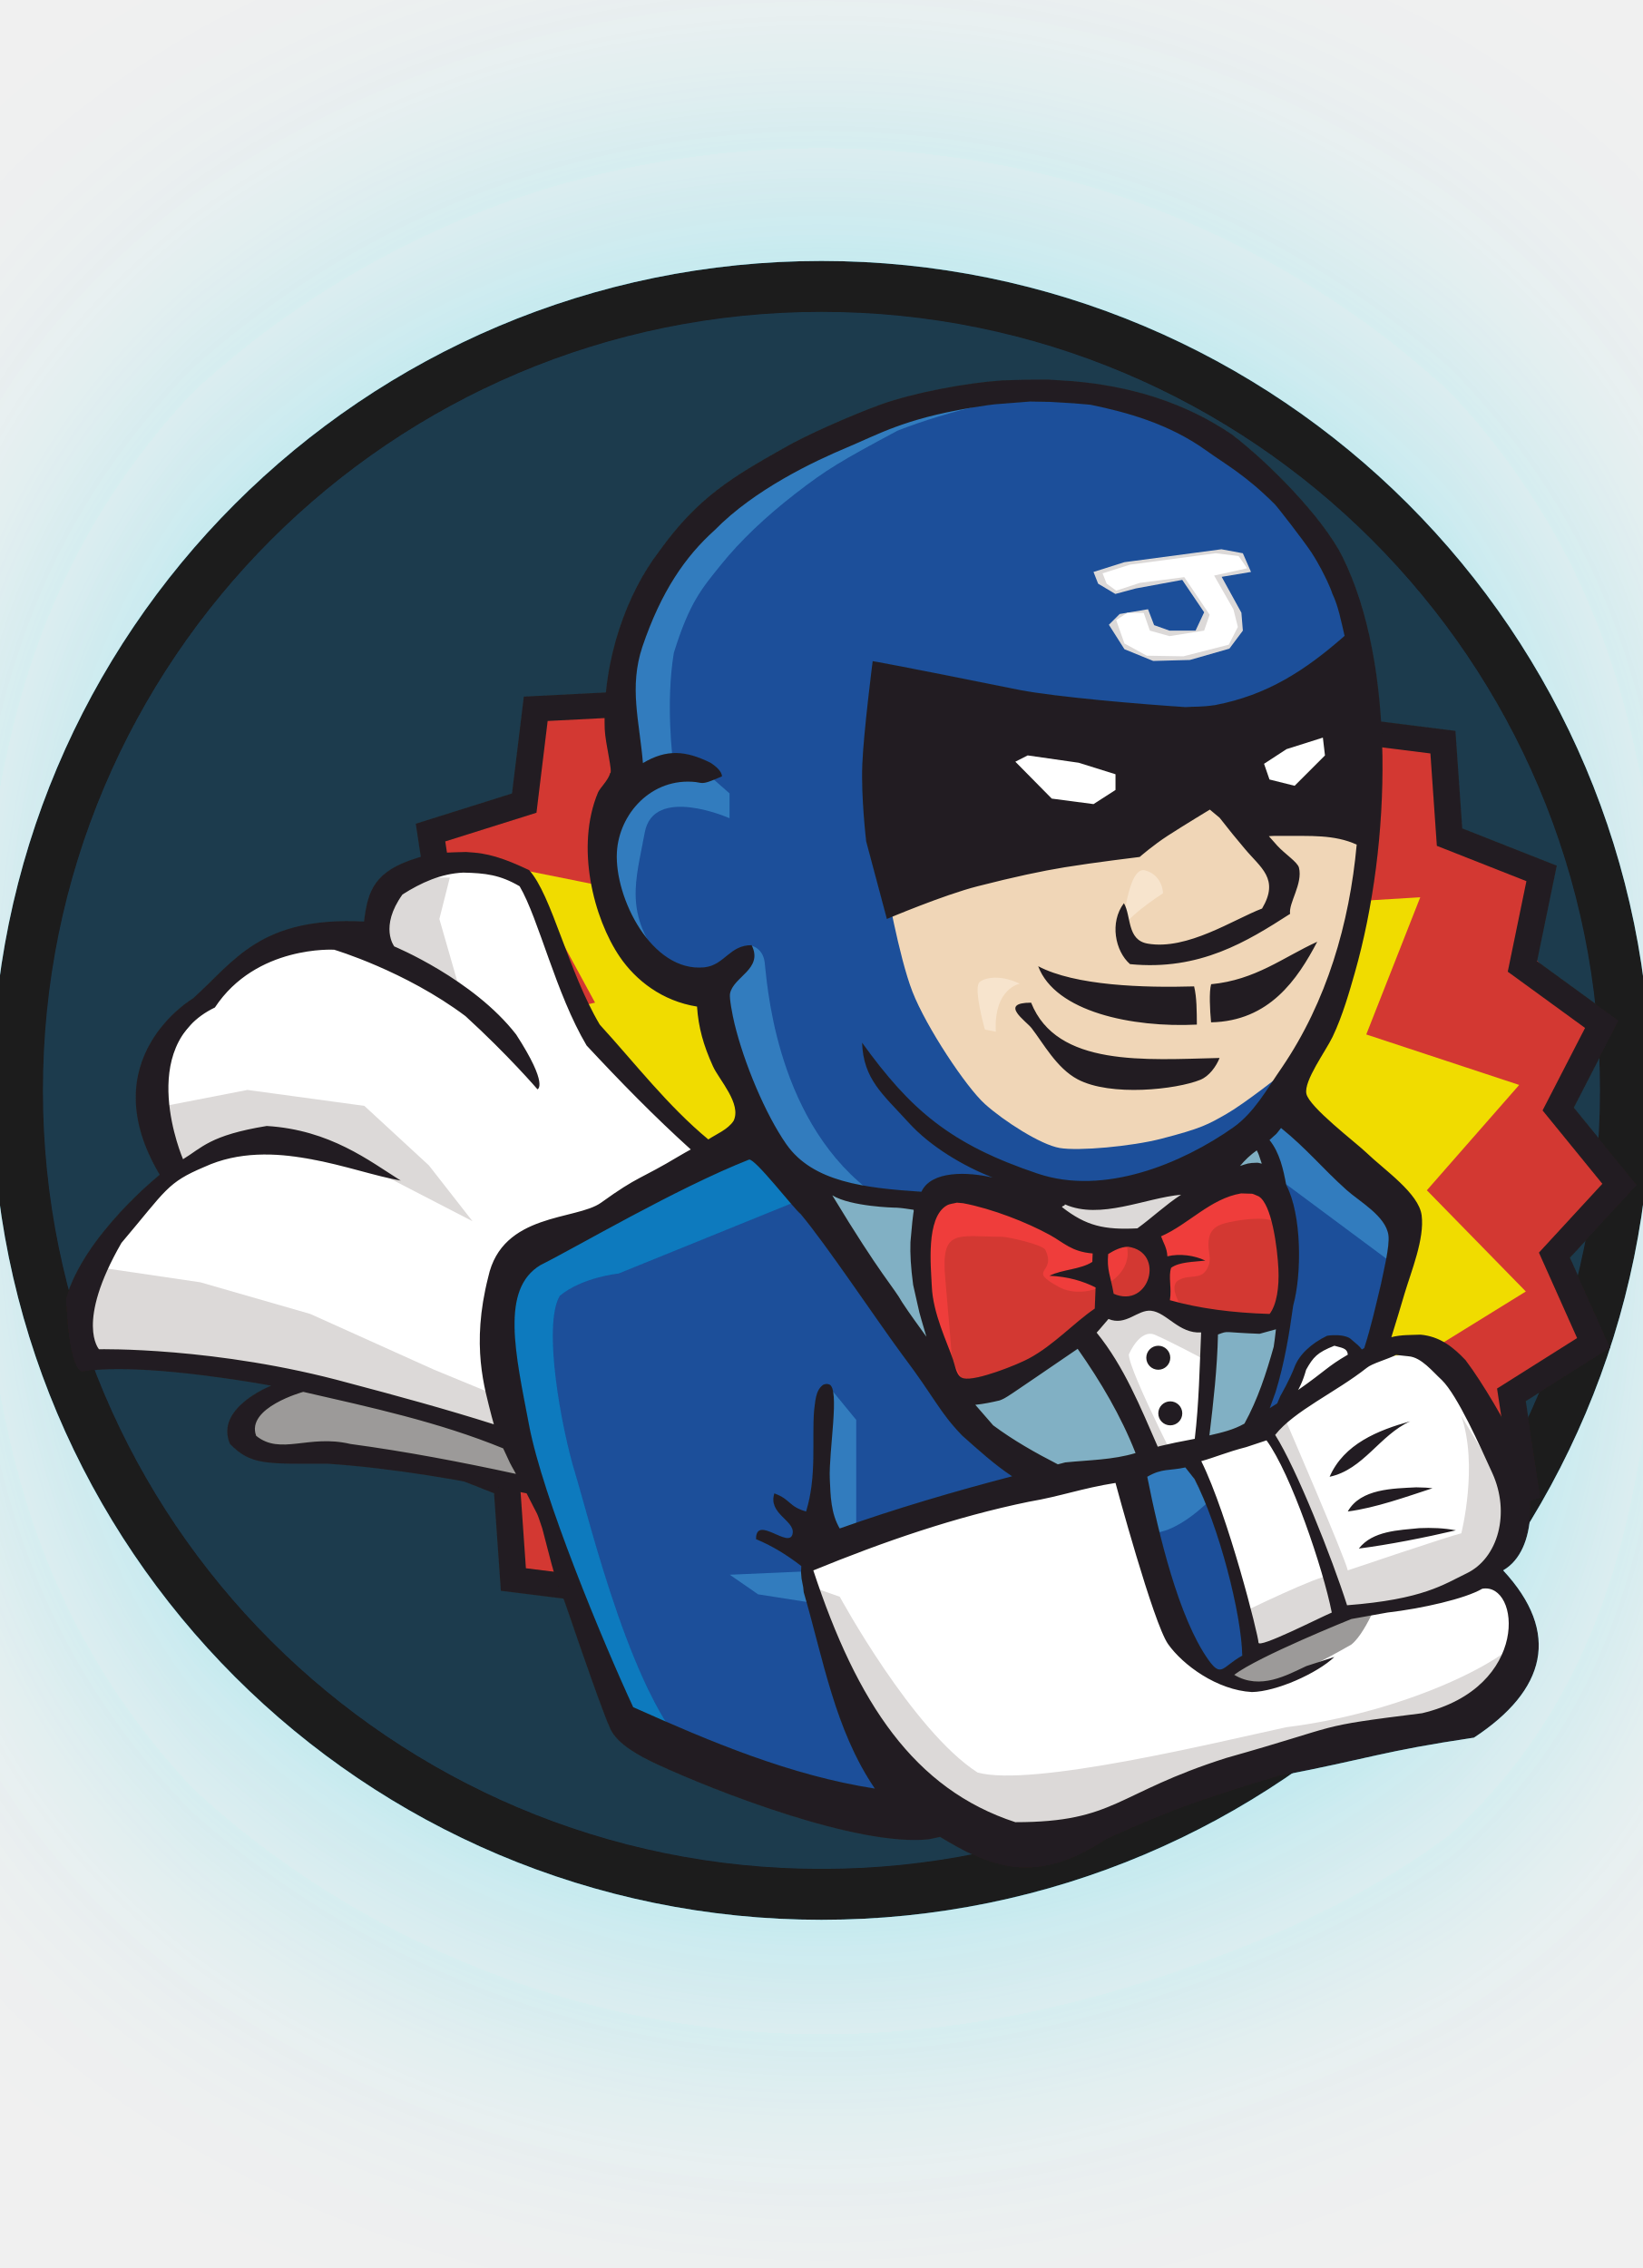
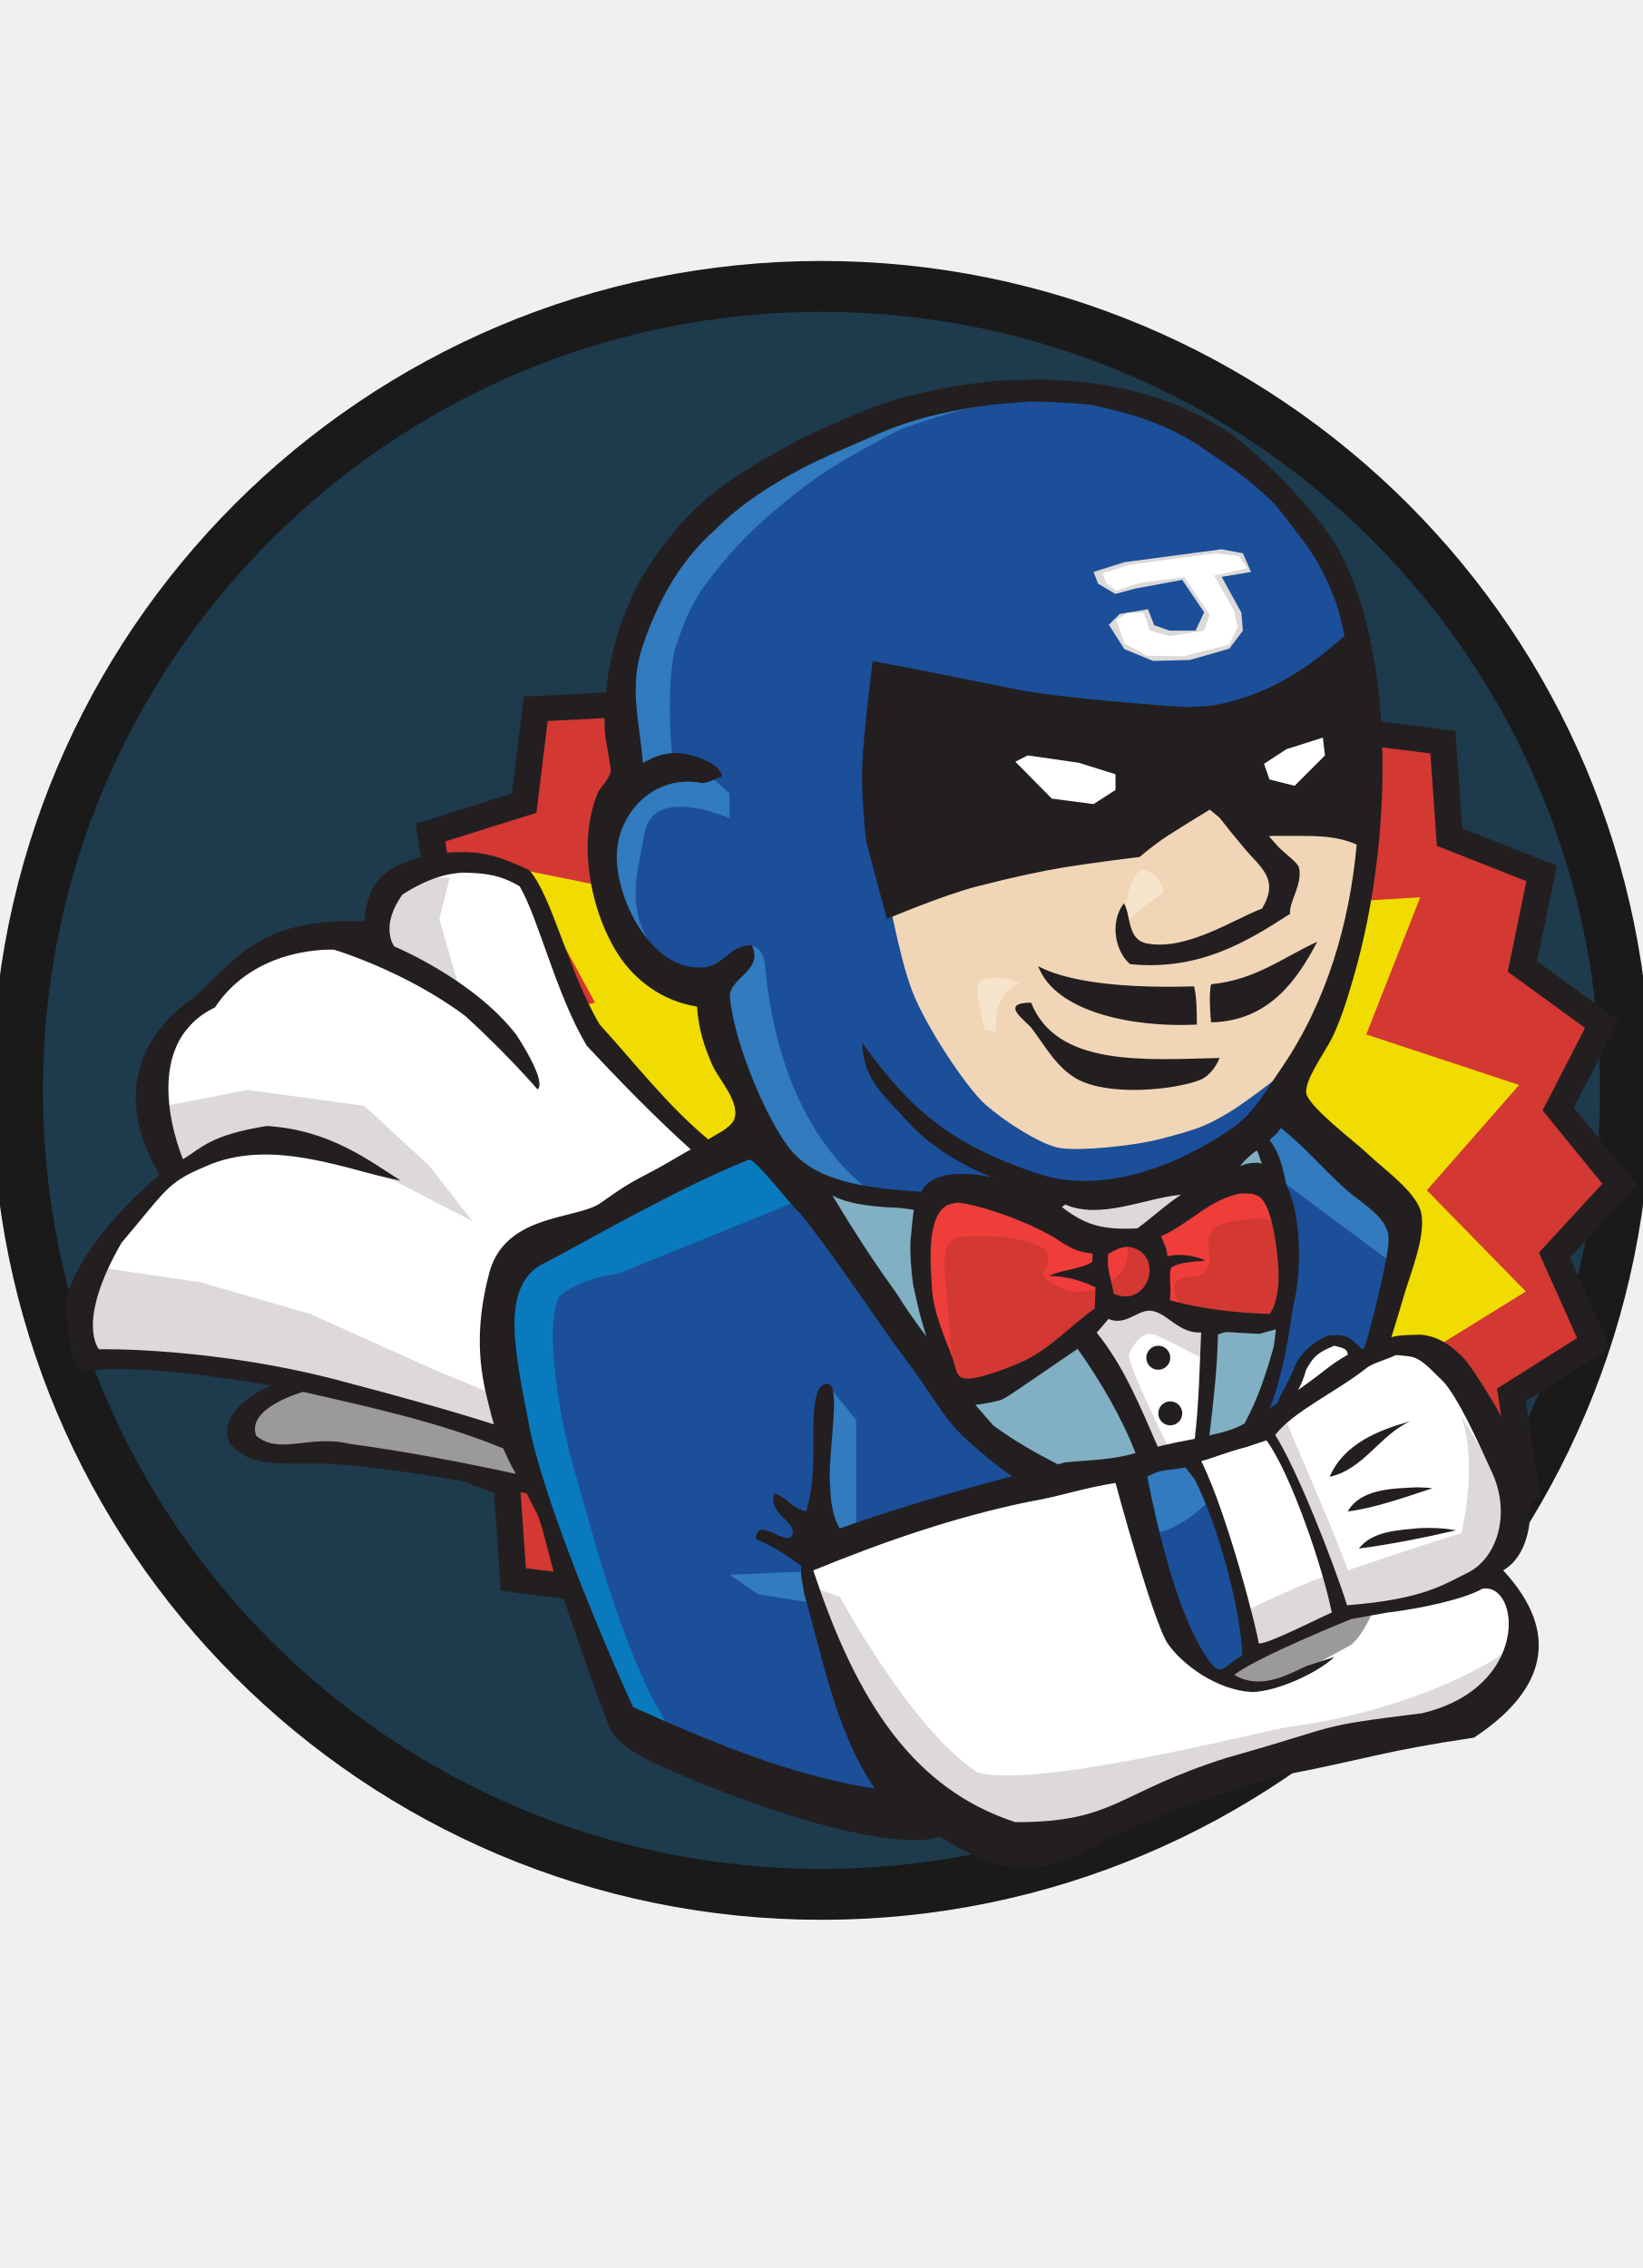
- <svg xmlns="http://www.w3.org/2000/svg" viewBox="0 0 226 312" preserveAspectRatio="xMidYMid meet" id="svg-superhero" style="position:relative;z-index:1;height:45vh;width:auto;overflow:visible;filter:drop-shadow(0 0 28px rgba(34,211,238,0.45));">
+ <svg xmlns="http://www.w3.org/2000/svg" viewBox="0 0 226 312">
  <circle cx="113" cy="150" r="110.6" fill="#1e3a4d" stroke="#1a1a1a" stroke-width="7" />
  <g transform="translate(113,150) scale(0.72) translate(-150,-150)">
    <g id="レイヤー_8">
      <path d="M94.146,76.641 L94.146,95.301 L76,100 L78.667,119.624 L63.5,128.465 L70,146 L59,159.206 L69.5,173.5 L61.5,189.254 L75.5,198.79 L73,217.5 L90.5,225.877 L92,241.707 L111.229,245.218 L244.725,237.123 L286.229,225.877 L282,206.178 L297,198.79 L290,179.875 L301.5,169.086 L290,152.957 L297.5,136.999 L284,122.254 L286.229,107.912 L269.94,99 L267.5,84.25 L246.25,80 L113.5,75.309 L94.146,76.641 z" fill="#D33833" />
      <path d="M183.039,42.657 L197.668,55.128 L215.509,47.971 L226.329,63.609 L245.554,61.155 L251.829,78.895 L271.128,81.312 L272.429,99.943 L290.488,107.067 L286.727,125.321 L302.313,136.665 L293.746,153.298 L305.799,168.089 L293.011,181.967 L300.708,199.198 L284.569,209.375 L287.387,227.871 L268.997,233.655 L266.743,252.155 L247.356,253.15 L240.183,270.395 L221.12,266.534 L209.518,281.348 L192.078,272.894 L176.837,284.266 L162.208,271.795 L144.368,278.953 L133.547,263.315 L114.322,265.768 L108.048,248.029 L88.748,245.612 L87.447,226.98 L69.389,219.857 L73.15,201.603 L57.563,190.259 L66.13,173.626 L54.077,158.835 L66.866,144.957 L59.168,127.726 L75.307,117.548 L72.49,99.052 L90.879,93.269 L93.134,74.768 L112.521,73.773 L119.693,56.528 L138.756,60.389 L150.358,45.576 L167.799,54.03 L183.039,42.657 z M182.876,48.998 L168.436,59.774 L151.911,51.763 L140.918,65.799 L122.855,62.141 L116.059,78.481 L97.69,79.423 L95.554,96.953 L78.129,102.433 L80.799,119.958 L65.507,129.601 L72.801,145.928 L60.683,159.078 L72.103,173.093 L63.986,188.852 L78.755,199.601 L75.191,216.897 L92.302,223.646 L93.535,241.3 L111.821,243.59 L117.766,260.398 L135.982,258.074 L146.235,272.891 L163.139,266.109 L177,277.925 L191.441,267.15 L207.965,275.16 L218.958,261.124 L237.021,264.782 L243.817,248.443 L262.186,247.5 L264.322,229.97 L281.747,224.49 L279.077,206.965 L294.369,197.322 L287.076,180.996 L299.193,167.846 L287.773,153.831 L295.89,138.071 L281.121,127.323 L284.685,110.027 L267.574,103.277 L266.342,85.624 L248.055,83.333 L242.11,66.525 L223.894,68.85 L213.642,54.033 L196.737,60.814 L182.876,48.998 z" fill="#231F20" />
      <path d="M151.804,260.421 L143.003,233.472 L113.389,241.102 L117.412,213.431 L92.993,209.415 L99.18,195.667 L76.408,170.954 L101.894,155.493 L81.847,138.794 L106.743,133.239 L92.993,107.912 L139.667,117.25 L145.998,79.906 L170.55,97.301 L189.252,75.309 L204.026,100.11 L231.134,87.051 L233.576,114.971 L264.403,113.104 L254.091,139.315 L283.306,148.961 L265.667,169.086 L284.576,188.424 L260.396,203.374 L265,218.333 L234.562,230.458 L236.421,251.427 L208.492,238.968 L195.323,264.074 L175.22,242.505 z" fill="#F0DC00" />
    </g>
    <g id="レイヤー_9">
      <path d="M49.667,206.178 L40.333,212.164 L41,217.555 L56,219.826 L78,223.449 L94.146,225.841 L92,217.555 L49.667,206.178 z" fill="#9C9A99" />
      <path d="M128.333,162.333 L108.315,144 L98,124 L94.146,110.667 L88.667,106.333 L70,109.333 L65,119.624 L46.667,122.254 L33,133.239 L23.667,144.333 L25.667,166.711 L14,179.875 L9,196.669 L13.667,201.667 L43.667,205.079 L73.333,209.415 L91.667,217.555 L128.333,162.333 z" fill="#FFFFFF" />
      <path d="M90.667,215.667 L58.333,206.178 L21,200.082 L10.333,201.667 L9,183.374 L31.333,186.667 L52.333,192.712 L76,203.374 L90.667,209.415 L90.667,215.667 z" fill="#DCD9D8" />
      <path d="M24.667,152.957 L40.333,149.914 L62.667,152.958 L75,164.333 L83.333,175 L64,165 L38.667,161 L27.667,165 L24.667,152.957 z" fill="#DCD9D8" />
      <path d="M79,109.333 L77,117.25 L80.667,130 L64.333,122.254 L69,109.333 L79,109.333 z" fill="#DCD9D8" />
      <path d="M149.146,169.086 C155.8,169.623 171.6,170.456 182.81,169.623 C189.634,178.283 216.938,224.6 215.255,230.458 C203.2,229.917 189,221.4 179.831,213" fill="#81B0C4" id="path128" />
      <path d="M225.814,165.04 L209.146,167.54 L186.646,170.04 L172.062,170.456 L157.896,170.04 L147.062,166.706 L137.479,156.29 L129.979,135.04 L128.312,130.456 L118.312,127.124 L112.478,117.54 L108.312,103.79 L112.896,91.706 L123.728,87.956 L132.479,92.124 L136.646,101.29 L141.646,100.456 L143.312,98.374 L141.646,88.79 L141.229,76.706 L143.729,60.04 L143.631,50.52 L151.229,38.374 L164.562,28.79 L187.896,18.79 L213.729,22.54 L236.229,38.79 L246.646,55.456 L253.312,67.54 L254.979,97.54 L249.979,123.374 L240.812,146.29 L232.062,158.374" fill="#F0D6B7" id="path28" />
      <path d="M211.646,237.122 L152.062,239.622 L152.062,249.622 L166,284.266 L154.562,287.54 L112.896,273.372 L109.979,268.372 L100.667,221.667 L96.23,192.956 L94.146,186.29 L127.479,163.374 L137.896,159.206 L147.062,170.456 L154.979,177.54 L173.312,203.372 L177.062,207.956 L181.2,216.2 L216.229,234.622 L211.646,237.122" fill="#1B4F9A" id="path30" />
      <path d="M207.481,119.624 C207.481,119.624 208.452,106.994 211.854,107.965 C215.255,108.936 215.255,112.337 215.255,112.337 C215.255,112.337 206.995,117.681 207.481,119.624" fill="#F7E4CD" id="path40" />
      <path d="M147.062,170.456 L111.229,185 C111.229,185 104.333,185.667 100,189.254 C96.667,195 100.333,214.667 103,223.333 C105.667,232 114.333,268.333 126,277.54 L109.979,270.457 L103.25,243.849 L88.667,209.415 L91.333,183.374 L134.979,158.791 L147.062,170.456" fill="#0A7ABE" id="path54" />
      <path d="M151.089,206.178 L156.646,212.958 L156.646,237.958 L149.979,237.958 C149.979,237.958 149.146,220.458 149.146,218.374 C149.146,216.29 149.979,208.79 149.979,208.79" fill="#317BBE" id="path56" />
      <path d="M151.229,241.708 L132.479,242.54 L137.896,246.29 L151.229,248.373" fill="#317BBE" id="path58" />
      <path d="M219.562,237.54 L242.896,236.29 C242.896,236.29 252.479,212.124 252.479,210.874 C252.479,209.624 260.812,175.874 260.812,175.874 L242.062,156.291 L238.312,152.958 L228.312,162.958 L228.312,201.708 L219.562,237.54" fill="#1B4F9A" id="path62" />
      <path d="M230.396,161.707 L259.562,183.374 L260.396,173.374 L238.312,152.957 L230.396,161.707" fill="#317BBE" id="path66" />
      <path d="M238.2,198.79 C236.8,209.6 227.6,225 219.562,232.6 C224.202,224.2 222.404,166.6 224.202,165 C226,163.4 233.927,158.791 233.927,158.791 C233.927,158.791 241,184.2 238.2,198.79 z" fill="#81B0C4" id="path116" />
      <path d="M218.605,234.211 L209.439,210.878 L199.855,197.128 C199.855,197.128 201.938,191.294 204.855,191.294 C207.772,191.294 214.439,191.294 214.439,191.294 L223.605,194.628 L222.772,210.044 L218.605,234.211" fill="#FFFFFF" id="path76" />
      <path d="M220.396,226.29 C220.396,226.29 208.729,203.791 208.729,200.458 C208.729,200.458 210.811,195.458 213.729,196.708 C216.646,197.958 222.896,201.29 222.896,201.29 L222.896,193.374 L208.729,190.456 L199.146,191.706 L215.396,230.04 L218.729,230.458" fill="#DCD9D8" id="path78" />
      <path d="M234.562,194 C227.493,193.792 220.848,192.871 215.255,191.294 C215.635,189.001 215.846,185.545 216.417,183.894 C220.908,181.524 217.606,181.621 215.255,182.2 C215.2,180.609 213.62,178.288 213.188,177.043 C217.162,175.624 228.696,166.138 233.975,169.218 C236.49,170.683 238.661,179.305 238.856,183.374 C239.018,186.749 237.375,192.012 236,193.8" fill="#D33833" id="path84" />
      <path d="M203.2,181.6 C203.705,189.441 204.374,191.652 204.321,193 C200.275,195.77 194.364,199.802 189.6,202.4 C187.348,203.628 180.396,207.759 178,207.2 C176.644,206.885 174.542,205.186 174,203.6 C172.845,200.204 169.832,193.312 169.6,188.2 C169.305,181.742 169.241,167.888 176.2,169.218 C181.814,170.289 187.253,172.625 191.6,175 C194.256,176.452 198.97,179.565 203,179.875" fill="#D33833" id="path88" />
      <path d="M205.438,188.86 C204.82,185.342 204.106,184.339 204.383,181.27 C213.764,175.015 215.525,192.014 205.438,188.86" fill="#D33833" id="path92" />
      <path d="M205.438,188.86 C204.82,185.342 204.106,184.339 204.383,181.27 C213.764,175.015 215.525,192.014 205.438,188.86 z" fill-opacity="0" stroke="#D33833" stroke-width="2.5" id="path94" />
      <path d="M219.021,191.711 C219.021,191.711 216.104,187.544 218.188,186.294 C220.271,185.044 222.355,186.295 223.605,184.211 C224.855,182.127 223.605,180.877 224.021,178.377 C224.438,175.877 226.522,175.46 228.605,175.044 C230.688,174.627 236.522,173.794 237.355,175.877 L234.855,168.377 L229.855,166.711 L214.021,175.877 L213.188,180.461 L213.188,189.627" fill="#EF3D3A" id="path96" />
      <path d="M175.271,205.461 C174.771,198.959 174.241,192.465 173.652,185.969 C172.77,176.269 175.982,177.961 184.39,177.961 C185.674,177.961 192.298,179.493 192.771,180.461 C195.044,185.103 188.971,184.071 195.389,187.571 C200.806,190.525 210.376,185.777 208.188,179.211 C206.962,177.751 201.805,178.756 199.956,177.798 C196.701,176.11 193.446,174.423 190.191,172.735 C186.049,170.586 176.477,167.454 172.062,170.456 C160.874,178.065 172.768,197.076 176.759,205.014" fill="#EF3D3A" id="path98" />
      <path d="M218,171.453 C215.034,173.389 213.449,174.932 210.6,177 C204.283,177.312 200.2,175.923 195.559,172.295 C195.635,172.004 196.107,170.814 196.125,170.456 C202.888,173.47 213.895,169.696 220.724,169.086" fill="#DCD9D8" id="path126" />
      <path d="M180.114,129.431 C180.662,128.701 183.677,127.592 187.896,129.624 C187.896,129.624 182.896,130.458 183.312,138.794 L181.229,138.376 C181.229,138.376 179.075,130.818 180.114,129.431" fill="#F7E4CD" id="path132" />
      <path d="M252.669,75.309 L216.938,85.456 L179.831,85.456 L158.856,95.358 L162.264,110.083 C162.264,110.083 164.753,124.378 167.378,131.128 C170.003,137.878 177.628,149.378 181.253,152.628 C184.878,155.878 191.878,160.378 195.503,161.003 C199.128,161.628 209.289,160.696 214.878,159.253 C222.628,157.253 223.874,156.503 227.378,154.503 C230.882,152.503 238.128,146.753 238.128,146.753 L222.899,165.71 L206.182,170.456 L170.53,171.453 L152.065,168.089 L142.058,161.003 C142.058,161.003 135.967,154.167 132.482,145.67 C128.676,136.391 129.366,126.017 128.67,127.469 C127.336,130.249 114.565,123.211 114.565,123.211 L108.315,100.293 L113.003,89.249 L112.67,69.263 L119.581,50.748 L129.003,37.916 L154.67,22.944 L172.676,16.249 L199,16.6 L218.309,21.543 L234.531,32.582 L247.67,50.093 L252.669,75.309 z" fill="#1B4F9A" />
      <path d="M121.6,86.8 C121.6,86.8 120.2,76 121.8,66.4 C124.8,56.706 127.224,54.018 130.812,49.565 C134.4,45.112 139.158,40.526 145,36 C150.938,31.4 153.6,29.8 164.562,23.941 C174.701,19.941 187.045,17.6 187.045,17.6 L168.312,18.79 L140.4,31.2 L122.5,47.853 L114.8,59.613 L111.229,80 L116.238,88.79 L121.6,86.8 z" fill="#317BBE" />
      <path d="M132.442,98 C132.442,98 117.904,91.582 116.238,100.75 C114.572,109.916 112.061,116.291 119.979,125.874 L114.562,124.207 L109.562,111.291 L107.896,98.791 L117.479,88.79 L128.312,89.624 L132.442,93.25" fill="#317BBE" id="path46" />
      <path d="M130.812,127.54 L136.268,122.254 C136.268,122.254 138.73,122.54 139.146,125.456 C139.562,128.374 140.812,154.624 158.729,168.791 C160.363,170.084 145.396,166.706 145.396,166.706 L132.062,145.874" fill="#317BBE" id="path38" />
      <path d="M245.625,198.25 L241.625,202.125 L240.438,206.178 L240.625,209 L248.375,205.25 L251.25,202.25 L250.875,198.812 L248.75,197.812 L245.625,198.25 z" fill="#FFFFFF" />
      <path d="M222.312,219.826 L233.975,256.535 C233.975,256.535 226.726,262.65 224.202,261.8 C221.678,260.95 207.322,223.449 207.322,223.449 L222.312,219.826 z" fill="#1B4F9A" />
      <path d="M220.975,217.555 L225.186,227.308 C225.186,227.308 217.61,235.741 211.792,234.425 L207.322,223.449 L220.975,217.555 z" fill="#317BBE" />
      <path d="M207.322,223.449 C207.322,223.449 215.694,248.15 222.896,260.4 C229.359,262.329 237.989,262.884 243.695,259.613 C252.162,253.999 253.785,251.877 255.318,249.768 C260.721,247.658 273.834,244.247 277.5,244 C280.6,244.4 284.2,245.6 284.576,255.92 C281,271.4 243.8,275.8 201.977,289.82 C182,293.5 164.43,288.824 160.09,281.662 C155.75,274.5 150.507,257.296 150.507,257.296 L147.062,240.25 L151.229,237.958 L183.566,228.518 L207.322,223.449 z" fill="#FFFFFF" />
      <path d="M149.146,245.218 L153.5,246.75 C153.5,246.75 167.387,272.333 179.831,280.333 C190.265,283.187 225.412,274.571 238.856,271.667 C260.396,269 280.247,259.667 284.576,253.667 C291.649,263.027 266.748,273.667 234.562,277.54 C214.354,287.54 185.57,293.934 179.831,293 C160.5,294.25 149.146,245.218 149.146,245.218 z" fill="#DCD9D8" />
      <path d="M266.969,200.082 L280.247,222.387 L278.718,237.198 L248.911,245.258 C248.911,245.258 231.395,254.833 230.671,256.772 C230.477,238.541 218.998,220.073 218.998,220.073 L227.055,216.688 L233.956,216.491 L245.165,207.714 L257.336,200.858 L266.969,200.082 z" fill="#FFFFFF" />
      <path d="M272.228,212.164 L279.492,224.248 L281.463,231.496 L277.029,242.667 L270.041,245.861 L257.729,248.06 L250.557,249.768 L240.438,254.75 L232.07,256.772 L230.396,249.768 C230.396,249.768 245.265,242.504 247.087,242.75 C247.087,242.75 237.168,217.175 233.793,215.722 C233.977,214.442 234.495,214.263 235.537,213.583 C236.725,213.271 237.627,213.171 238.819,213.324 C238.819,213.324 250.036,239.262 250.557,241.708 C250.557,241.708 270.212,235.058 272.25,234.624 C272.25,234.624 275.536,221.683 272.228,212.164 z" fill="#DCD9D8" />
      <path d="M255.318,249.768 C254.358,251.723 252.894,254.545 251.25,255.875 C240.131,262.253 234.562,264.074 229.867,263 C219.25,260.572 245.752,252.15 247.182,251.518 L255.318,249.768 z" fill="#9C9A99" />
    </g>
    <g id="レイヤー_5">
      <path d="M193.231,14.184 L197.88,14.484 C208.868,15.405 219.247,18.458 228.376,24.656 C235.067,29.716 245.76,40.4 249.585,48.135 C259.688,68.556 258.97,102.685 251.904,127.526 C250.954,130.861 249.577,135.764 247.653,139.77 C246.312,142.567 242.143,148.165 242.649,150.635 C243.17,153.189 252.154,160.01 254.08,161.867 C257.549,165.214 264.139,169.655 264.673,173.877 C265.247,178.371 262.693,184.519 261.399,188.855 C260.58,191.627 259.752,194.397 258.886,197.155 C260.701,196.671 262.587,196.75 264.448,196.669 L264.448,196.669 C268.13,197.011 270.645,198.973 273.065,201.546 C276.394,205.942 280.838,213.624 283.097,218.412 C286.287,225.166 287.047,237.763 280.247,241.707 C291.333,253.667 288.42,264.622 274.667,273.667 C256.839,276.333 255.318,277.54 237.355,281 C221.657,285.772 216.646,287.54 204.321,293.153 C199.067,296.661 193.077,299.197 186.628,298.387 C181.458,297.737 177.031,295.256 172.654,292.636 L170.529,293.089 C156.741,294.563 129.243,283.68 118.73,278.817 C115.09,277.13 111.027,274.897 109.667,272 C108.348,269.195 103.882,256.32 102.25,251.5 C98.25,239.689 100.092,247.007 96.667,233.726 C95.368,229.885 96.258,232.176 93.665,226.991 C81.089,224.47 68.474,222.202 55.667,221.333 C44,221.333 41,221.667 37,217.555 C34,210.667 44.853,206.418 44.853,206.418 C40.673,205.639 36.462,205.042 32.246,204.491 C14.649,202.238 8.796,203.766 8.796,203.766 C8.796,203.766 6.231,204.304 5.644,189.83 C9.097,177.683 23.57,166.12 23.57,166.12 C10.345,143.909 29.958,132.408 29.958,132.408 C37.903,125.228 42.82,116.744 62.601,117.739 C63.335,111.878 64.481,108.081 72.907,105.541 C75.859,104.525 79.016,104.531 82.1,104.448 L82.099,104.448 L83.703,104.573 C87.417,104.891 90.82,106.35 94.146,107.912 C98.479,112.667 101.572,127.194 107.647,137.439 C114.432,144.865 120.601,152.922 128.383,159.371 C130.003,158.301 132.079,157.506 133.203,155.836 C134.805,152.58 130.454,147.989 129.291,145.436 C127.451,141.4 126.492,137.971 126.228,133.989 C119.576,132.937 114.534,128.979 111.488,124.515 C106.45,117.127 102.955,103.46 107.315,93.064 C107.657,92.245 109.362,90.635 109.613,89.377 C110.2,89.4 108.679,83.609 108.591,80.975 C108.133,67.462 113,54.8 119,47 C126.4,36.6 133.4,32.6 142.6,27.4 C147.064,24.769 155.901,20.95 161.2,19 C167.647,16.673 177.67,14.815 184.501,14.349 C190.32,14.169 187.409,14.223 193.233,14.186 L193.231,14.184 z M206.179,225 L206.179,225 C199.649,226.041 195.869,227.524 189.657,228.591 L189.656,228.589 L189.656,228.589 C175.495,231.497 161.803,236.25 148.447,241.717 C156.802,267.06 167.714,283.5 187.045,289.82 C206.179,289.82 206.179,284.266 227.364,277.54 C250.557,271 243.467,271.667 264.756,269 C285.493,264.074 283.5,243.95 276.25,245.218 C273,247.125 264.756,249 258.125,249.768 L251.25,251 C251.25,251 233.5,258.125 228.861,261.662 C233.83,264.654 238.974,261.696 242.625,260 L248,258.25 C244.725,261.375 236.951,264.868 232.245,264.957 C225.586,264.591 219.058,259.8 216.229,255.8 C213.4,251.8 206.179,225 206.179,225 L206.179,225 z M136.153,163.231 C122.288,168.702 103.333,179.875 96.333,183.374 C88.599,187.983 91.552,200.335 94.146,213.998 C96.761,227.772 108.315,255.515 114.03,267.842 C128.822,274.459 144.076,280.898 160.194,283.395 C152.568,272.174 150.34,258.65 146.613,245.884 C146.501,244.602 146.596,245.469 146.2,243.301 C146.061,241.642 146.07,242.447 146.151,240.885 C143.474,238.817 140.63,237.03 137.5,235.75 C137.466,230.884 143.983,237.896 144.5,234.623 C144.889,232.148 139.762,230.897 141,227 C144.157,228.147 143.695,229.506 147.062,230.458 C149.146,223.699 148.148,216.812 148.592,211.187 C148.823,209.57 148.819,207.278 150.346,206.237 C150.81,206.09 150.571,206.142 151.063,206.083 L151.484,206.177 C153.578,206.922 151.365,218.93 151.595,224.254 C151.736,227.47 151.802,230.843 153.49,233.7 C164.302,229.867 175.328,226.634 186.424,223.732 C182.995,221.467 179.948,218.666 176.878,215.949 C172.433,211.332 171.75,208.875 165.442,200.514 C160.625,194 150.875,179.375 146.001,173.598 C144.868,172.791 137.205,162.82 136.155,163.234 L136.153,163.231 z M219.524,222.04 C216.492,222.719 215.063,222.166 212.249,223.827 C214.475,235.002 218.25,250.75 223.896,258.75 C226.447,262.364 226.582,260.089 230.396,258 C230.25,249.978 225.904,233.17 221.248,224.23 L219.524,222.04 z M235.036,216.865 L231.178,218.148 C227.466,219.103 225.14,220.138 222.569,220.837 C227.736,231.282 233.514,254.284 233.5,255.5 C233.486,256.716 245.092,250.788 247.5,249.768 C245.85,241.37 239.691,223.21 235.037,216.866 L235.036,216.865 z M259.781,200.549 C258.198,201.362 255.171,202.175 254.174,203.022 C248.267,207.689 240.328,211.216 236.685,215.826 C240.762,222.241 247.58,239.425 250.422,248.373 C265,247.25 268.885,244.381 273.277,242.269 C279.311,239.367 281.65,230.72 278.163,223.096 C275.822,217.971 271.535,208.296 268.524,205.341 C266.729,203.703 264.627,201 262.172,200.805 L259.781,200.549 z M264.197,233.64 C266.56,233.532 268.896,233.617 271.215,234.056 C265.464,235.414 258.259,236.83 252.669,237.54 C255.318,234.129 260.303,234.042 264.197,233.64 L264.197,233.64 z M263.636,225.841 C266.119,225.934 265.084,225.851 266.748,226.015 C261.723,227.654 255.862,229.774 250.557,230.458 C253.004,226.069 259.285,226.069 263.636,225.841 L263.636,225.841 z M262.485,213.226 L262.486,213.226 L262.485,213.226 C256.659,215.848 253.56,222.447 247.087,223.827 C249.809,217.562 256.32,214.94 262.485,213.226 L262.485,213.226 z M50.997,207.603 L50.997,207.603 C50.998,207.603 40,210.609 42,216 C46.667,219.778 52,215.667 60,217.555 C70.623,218.99 81.156,221.002 91.629,223.274 C90.093,220.491 90.932,222.102 89.19,218.401 C76.909,213.372 63.889,210.558 50.998,207.603 L50.997,207.603 z M198.948,199.379 C184.591,209.167 185.438,208.687 184.038,209.24 C182.506,209.601 180.964,209.922 179.397,210.075 L182.809,213.997 C186.677,216.872 190.883,219.25 195.164,221.447 L196.573,221.079 C201.056,220.622 205.662,220.61 210.01,219.294 C207.224,212.187 203.324,205.61 198.95,199.381 L198.948,199.379 z M212.987,192.105 C210.4,191.829 208.203,195.084 204.837,193.676 C204.065,194.529 203.364,195.452 202.578,196.285 C207.821,202.741 210.952,210.525 214.251,218.075 L214.9,217.907 C218.472,217.096 216.334,217.56 221.323,216.573 C222.129,209.832 222.241,203.029 222.539,196.251 C218.305,196.52 215.957,192.422 212.989,192.107 L212.987,192.105 z M216.645,209.415 C217.911,209.415 218.938,210.442 218.938,211.708 C218.938,212.973 217.911,213.999 216.645,213.999 C215.38,213.999 214.354,212.973 214.354,211.708 C214.354,210.442 215.38,209.415 216.645,209.415 L216.645,209.415 z M214.354,198.79 C215.62,198.79 216.646,199.818 216.646,201.083 C216.646,202.348 215.62,203.374 214.354,203.374 C213.089,203.374 212.062,202.348 212.062,201.083 C212.062,199.818 213.089,198.79 214.354,198.79 L214.354,198.79 z M236.829,195.65 L233.713,196.507 C226.597,196.259 227.889,195.856 225.759,196.645 C225.62,203.097 224.891,209.516 224.124,215.919 C226.427,215.39 228.719,214.868 230.814,213.666 C233.357,209.052 234.983,204.045 236.4,199 C236.678,197.055 236.528,198.17 236.831,195.651 L236.829,195.65 z M81.56,108.392 C77.284,108.59 73.505,110.313 69.952,112.569 C65.497,118.793 68.385,122.497 68.385,122.497 C68.385,122.497 83.467,128.741 91.669,139.32 C97.969,149.043 95.747,149.799 95.747,149.799 C95.747,149.799 90.174,143.287 81.99,135.813 C70.464,127.157 56.908,123.128 56.908,123.127 C56.908,123.128 42.005,122.209 34.114,134.164 C18.7,141.564 28.024,163.15 28.024,163.15 C31.632,160.968 33.141,158.576 44.017,156.8 C56.146,157.541 63.644,163.495 69.614,167.228 C60.38,165.685 45.118,158.645 32.115,164.618 C24.941,167.651 24.891,168.942 16.261,179.139 C7.424,194.465 11.971,199.461 11.971,199.461 C11.971,199.461 34.412,198.957 59.642,205.899 C68.952,208.362 78.229,210.891 87.409,213.801 L87,212.333 C85.643,206.904 83,198.79 86.333,185.667 C89,173.333 103.16,174.862 107.896,171.453 C115.218,166.182 115.037,167.211 122.967,162.454 C123.645,162.049 124.339,161.67 125.029,161.285 C118.067,154.997 111.519,148.288 105.131,141.426 C99.231,131.482 96,117.25 92.333,111 C88.581,108.809 85.814,108.486 81.561,108.392 z M237.807,157.188 C236.587,158.723 237.302,157.939 235.604,159.487 C237.552,161.903 238.246,165.099 238.8,168.077 C241.775,173.675 241.809,185.095 240.131,191.111 C239.364,196.688 238.423,202.267 236.761,207.66 L235.66,210.703 L237.077,209.804 L237.097,209.745 L237.675,208.399 C237.675,208.399 239.506,205.195 240.375,202.875 C241.244,200.555 243.5,198.375 246.625,196.875 C249.925,196.438 251.062,197.438 251.062,197.438 C252.669,198.79 252.669,198.79 253.25,199.5 L253.699,199.236 C254.993,195.246 255.903,191.138 256.884,187.062 C257.347,184.756 258.607,179.731 258.324,177.679 C257.82,174.004 252.834,171.279 250.298,169.006 C245.625,164.809 242.683,161.115 237.809,157.19 L237.807,157.188 z M248,198.79 C244.725,200.082 243.975,200.936 242.6,203.374 C241.912,205.872 241.062,207.25 241.062,207.25 C246.59,203.373 246.548,202.839 250.557,200.5 C250.488,199.158 249.177,199.171 248,198.79 L248,198.79 z M175.882,171.451 C175.234,171.632 174.519,171.652 173.937,171.989 C169.887,174.331 170.929,183.802 171.089,187.515 C171.321,192.627 173.98,198.034 175.135,201.43 C175.677,203.016 175.799,204.699 177.155,205.013 C179.551,205.572 187.456,202.411 189.709,201.182 C194.473,198.585 198.169,194.46 202.215,191.69 C202.268,190.342 202.319,188.996 202.373,187.649 C199.94,186.436 197.129,185.576 193.558,185.42 C195.98,184.201 199.544,184.219 201.752,182.769 C201.773,182.229 201.795,181.69 201.814,181.155 C197.784,180.845 196.248,179.05 193.592,177.597 C189.245,175.222 182.715,172.636 177.101,171.565 L175.882,171.451 z M152.073,170.054 C161.357,185.404 163.813,187.6 165.4,190.456 C166.875,192.706 168.478,194.875 170.047,197.061 C168.259,190.921 169.126,194.215 167.518,187.159 C167.062,183.794 166.927,181.202 167,179 C167.619,171.687 167.656,173.701 167.613,172.815 C164.757,172.376 165.012,172.482 164.2,172.4 L164.086,172.41 C164.087,172.411 155.662,172.236 152.075,170.056 L152.073,170.054 z M230.184,169.681 L230.184,169.681 C224.278,170.684 220.188,175.56 214.888,177.883 C215.32,179.129 216.034,180.115 216.089,181.706 C218.44,181.127 221.303,181.524 223.34,182.525 C220.984,182.789 218.372,182.771 216.813,183.894 C216.242,185.545 216.953,187.795 216.573,190.087 C222.165,191.665 228.553,192.505 235.623,192.712 C236.998,190.925 237.467,187.52 237.304,184.145 C237.109,180.076 236.04,171.709 233.525,170.244 C231.781,169.507 232.864,169.826 230.186,169.683 L230.184,169.681 z M208.599,179.873 L208.599,179.873 C207.173,179.902 205.962,180.552 204.778,181.27 C204.502,184.339 205.215,185.342 205.833,188.86 C212.632,191.816 215.792,180.919 208.601,179.875 L208.599,179.873 z M218.7,169.936 C211.873,170.549 203.277,174.79 196.514,171.776 C196.497,172.134 196.03,172.004 195.954,172.295 C200.595,175.922 204.043,176.672 210.36,176.36 C213.209,174.292 215.735,171.875 218.702,169.939 L218.7,169.936 z M189.851,18.385 C180.924,19.131 184.731,18.641 178.4,19.6 C165.6,21.8 161,24.6 154.8,27.2 C148.6,29.8 137.228,35.159 129.6,42.954 C124.028,47.959 119.4,54.6 115.8,65.2 C113.2,73 115.225,79.387 115.891,87.462 C120.399,84.775 124.032,85.046 128.8,87.4 C129.938,88.125 130.962,89.085 131,90 C127.408,91.549 127.509,91.356 126.001,91.09 C117.51,90.161 111.302,97.189 110.916,104.532 C110.459,113.169 117.549,127.482 127.598,126.489 C131.48,126.105 132.433,122.214 136.663,122.254 C138.955,126.827 133.127,128.264 132.527,131.535 C132.371,132.38 133.011,135.682 133.383,137.231 C135.208,144.772 139.277,154.532 143.282,160.274 C148.365,167.556 158.351,168.654 169.095,169.367 C171.013,165.234 178.082,165.574 182.688,166.655 C177.168,164.469 170.878,160.816 166.625,156.125 C161.74,150.742 158.011,147.91 157.761,140.875 C166.993,153.682 174.558,160.279 191.346,165.912 C204.048,170.172 218.883,163.96 228.643,157.106 C232.693,154.257 235.11,149.737 237.989,145.6 C246.547,133.016 250.891,118.093 252.259,103.043 C247.983,101.081 243.223,101.417 238.638,101.381 C237.589,101.384 236.529,101.337 235.483,101.431 L237.077,103.231 C238.545,104.836 240.961,106.376 241.23,107.438 C242.005,110.524 239.214,114.221 239.537,116.274 C231.39,121.507 222.305,127.199 208.955,125.879 C206.102,123.399 205.015,117.88 207.786,114.235 C209.229,116.715 208.322,121.276 212.342,121.962 C219.917,123.259 228.734,117.329 234.182,115.256 C237.561,109.56 233.891,107.465 230.847,103.799 C227.756,100.08 229.353,102.041 226.067,97.907 L224.202,96.354 C224.202,96.354 219.278,99.332 216.229,101.301 C213.391,103.134 210.8,105.4 210.8,105.4 C210.8,105.4 201.926,106.479 196.493,107.369 C192.001,108.105 186.872,109.2 179.831,111 C173.222,112.689 162.5,117.25 162.5,117.25 L158.546,102.433 C158.546,102.433 157.554,94.07 157.8,87.8 C158.046,81.53 159.786,67.986 159.786,67.986 C159.786,67.986 163.586,68.586 187.896,73.5 C194.884,74.833 210.586,76.186 219.562,76.767 C221.246,76.638 222.479,76.786 225.186,76.386 C235.188,74.48 242.399,69.783 249.949,63.16 C249.296,60.454 248.816,57.661 247.625,55.125 C247.13,53.546 245.2,49.6 243.6,47.2 C242,44.8 237.136,38.536 236.6,38 C231,32.4 227.031,30.278 223.6,27.8 C216.4,22.6 208.2,20.4 201.4,19 C197.172,18.627 199.736,18.832 193.701,18.451 L189.851,18.385 z M190.059,133.239 C194.967,145.562 211.837,144.144 226.064,143.804 C225.437,145.404 224.08,147.294 222.392,147.977 C217.834,149.833 205.26,151.24 198.931,147.879 C194.917,145.745 192.339,140.924 190.14,138.098 C189.078,136.732 183.789,133.246 190.059,133.239 z M191.408,126.279 C198.506,130.011 211.551,130.412 221.199,130.13 C221.716,132.244 221.704,134.855 221.724,137.432 C209.322,138.051 194.66,134.982 191.408,126.279 z M244.725,121.599 C240.932,128.817 235.568,136.767 224.439,136.999 C224.212,134.667 224.039,131.12 224.451,129.716 C232.959,128.899 238.211,124.569 244.725,121.599 z M233.168,161.465 C231.964,162.313 230.908,163.308 229.975,164.44 C231.34,163.998 231.525,163.855 233.223,163.821 C233.53,163.815 233.825,163.944 234.126,164.005 C233.339,161.767 233.718,162.587 233.169,161.466 L233.168,161.465 z" fill="#231F20" />
    </g>
    <g id="レイヤー_6">
      <path d="M206.179,92.6 L206.179,89.6 L199.146,87.4 L189.4,86 L187.045,87.2 L194,94.25 L201.978,95.301 L206.179,92.6 z" fill="#FFFFFF" />
      <path d="M246.2,86 L245.8,82.6 L238.856,84.8 L234.562,87.6 L235.6,90.6 L240.4,91.8 L246.2,86 z" fill="#FFFFFF" />
      <g>
        <path d="M226.416,46.611 L230.513,47.374 L232.07,50.945 L226.465,51.88 L230.232,58.726 L230.513,62.157 L227.94,65.601 L220.391,67.763 L213.383,67.95 L207.886,65.708 L204.916,61.036 L206.971,58.981 L212.391,58.07 L213.557,61.106 L216.498,62.157 L221.476,62.157 L223.115,58.653 L218.931,52.464 L210.062,54.099 L206.15,55.15 L202.86,53.188 L201.977,50.945 L207.886,49.077 L226.416,46.611 z" fill="#DCD9D8" />
        <path d="M225.333,47.374 L229.69,47.902 L231.34,50.245 L225.022,51.634 L228.71,58.092 L229.559,61.456 L227.825,64.843 L219.164,67.062 L212.157,66.946 L207.886,64.61 L206.311,60.136 L208.42,58.77 L211.573,58.77 L212.741,62.157 L216.498,63.208 L223.115,62.157 L224.168,59.121 L219.326,51.937 L210.864,53.027 L206.311,54.515 L204.493,53.192 L203.711,51.208 L208.939,49.555 L225.333,47.374 z" fill="#FFFFFF" />
      </g>
    </g>
  </g>
</svg>
